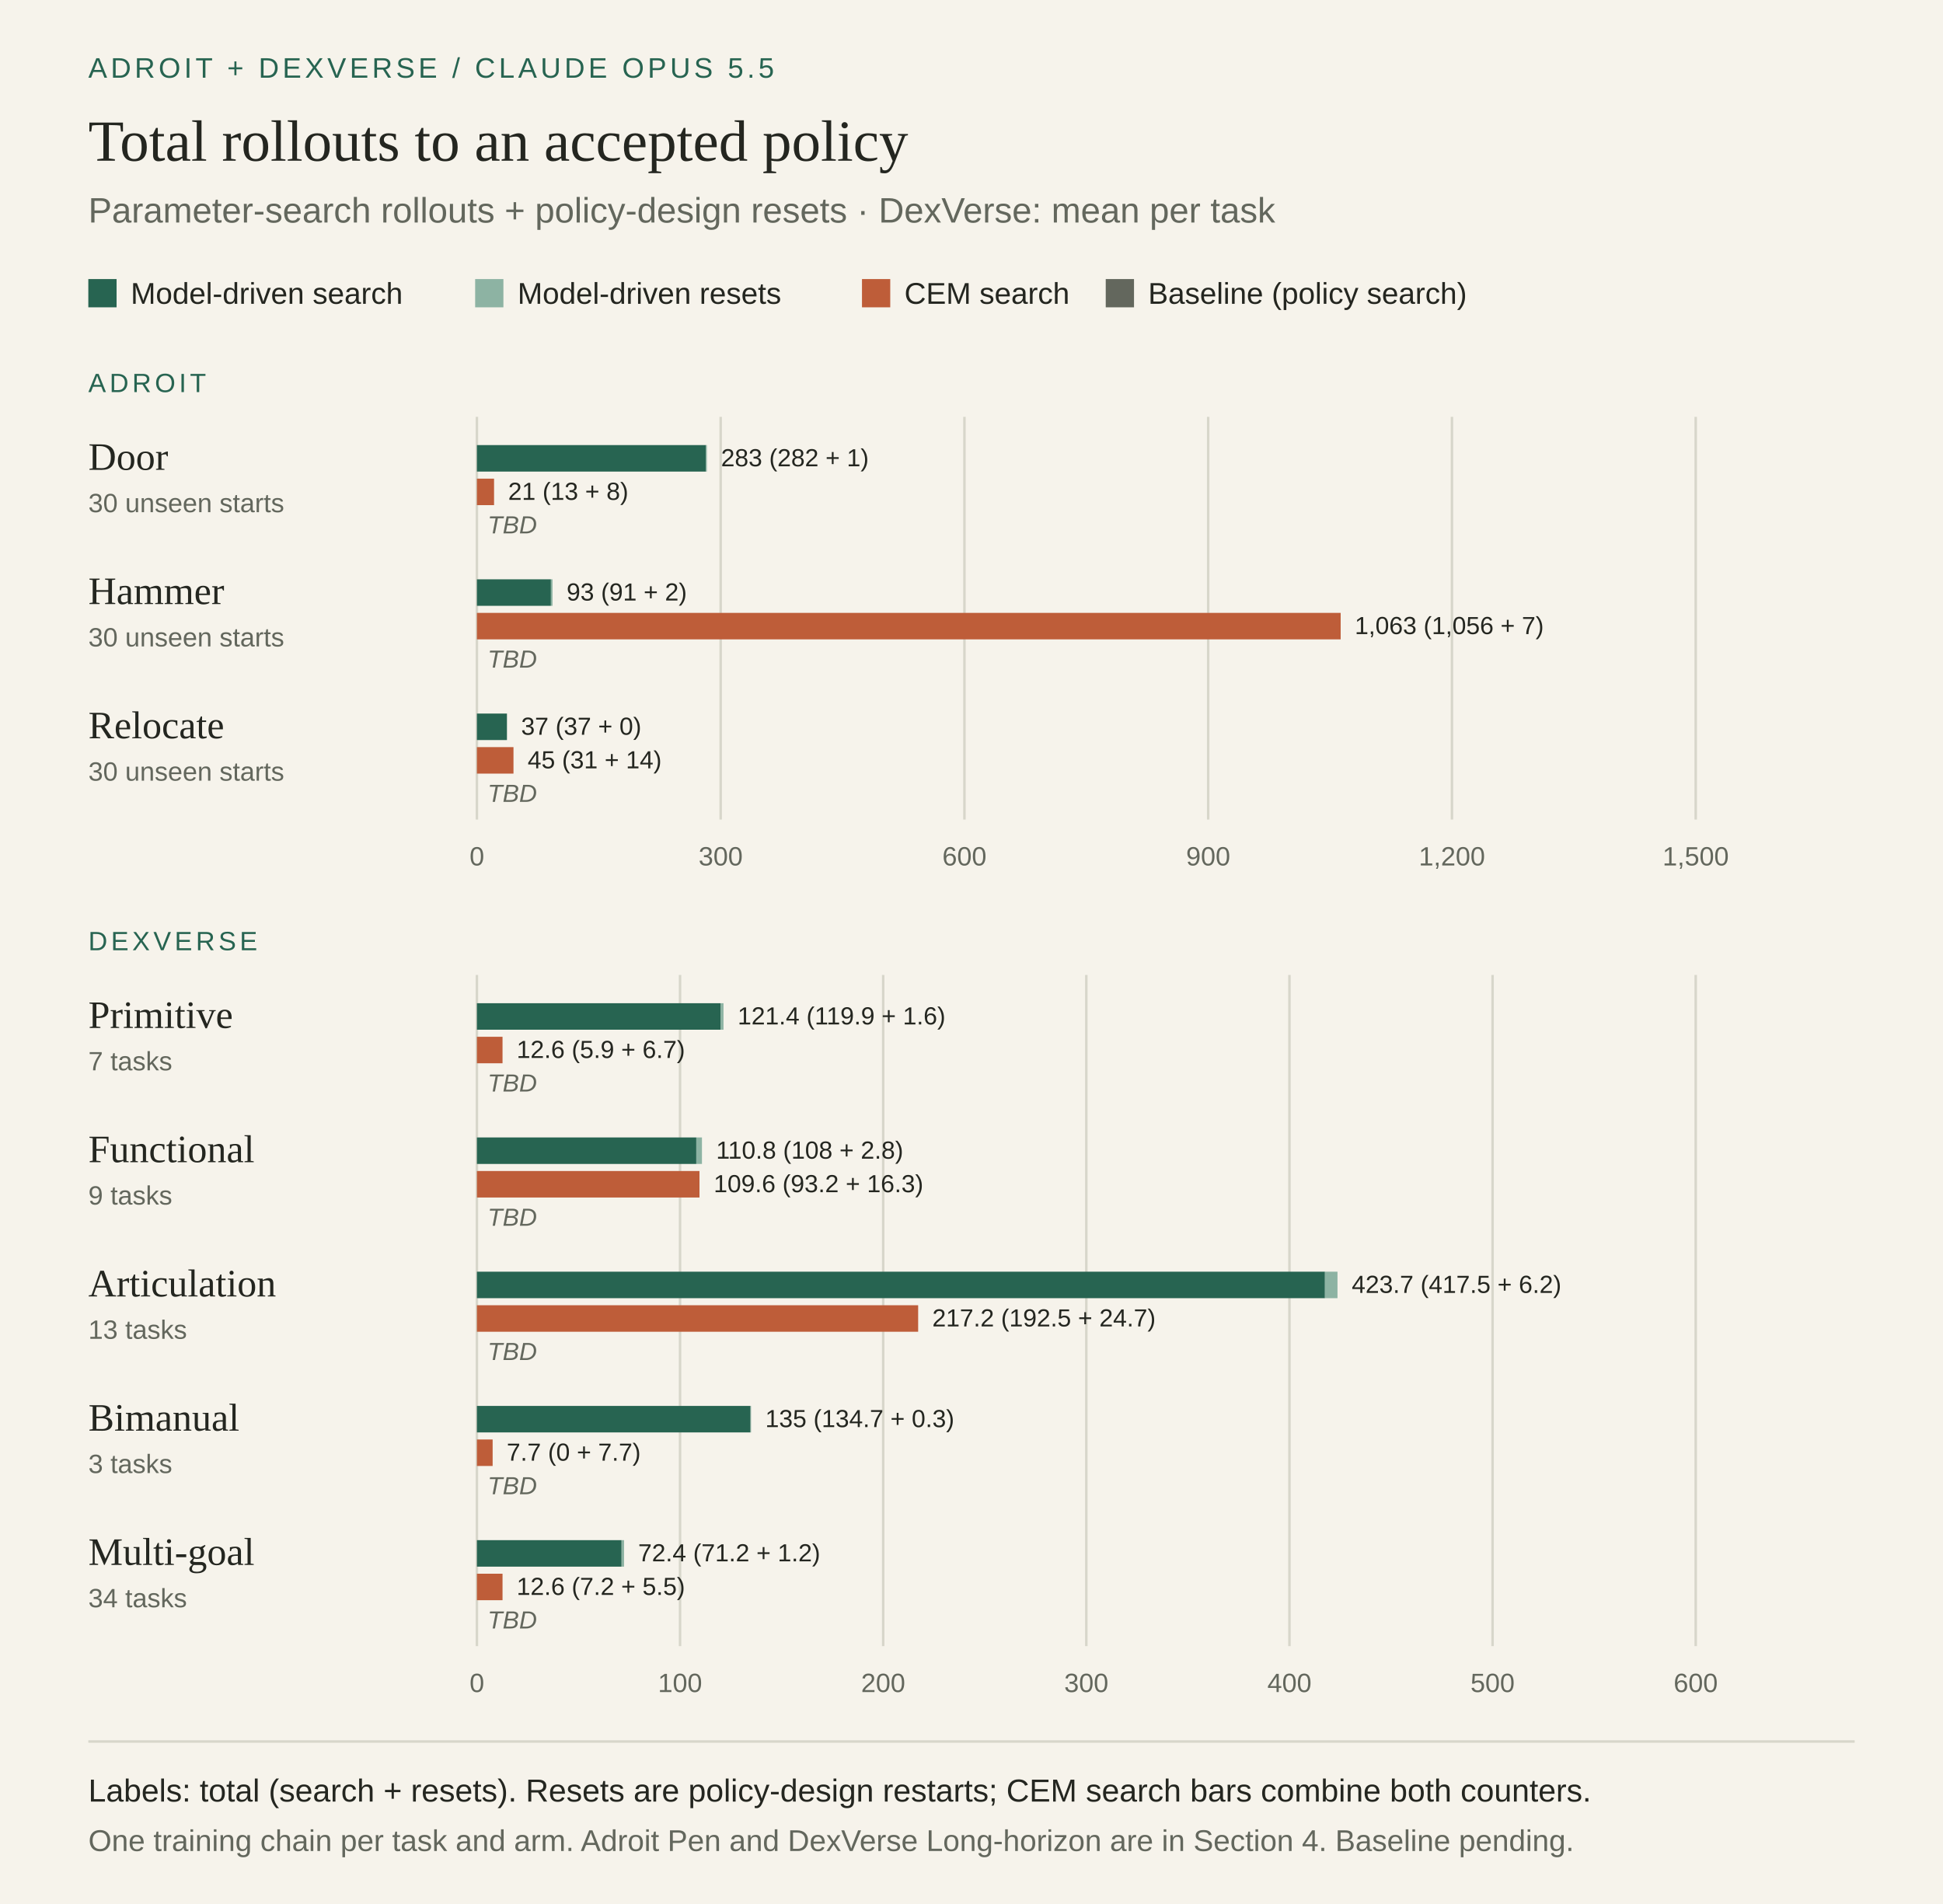
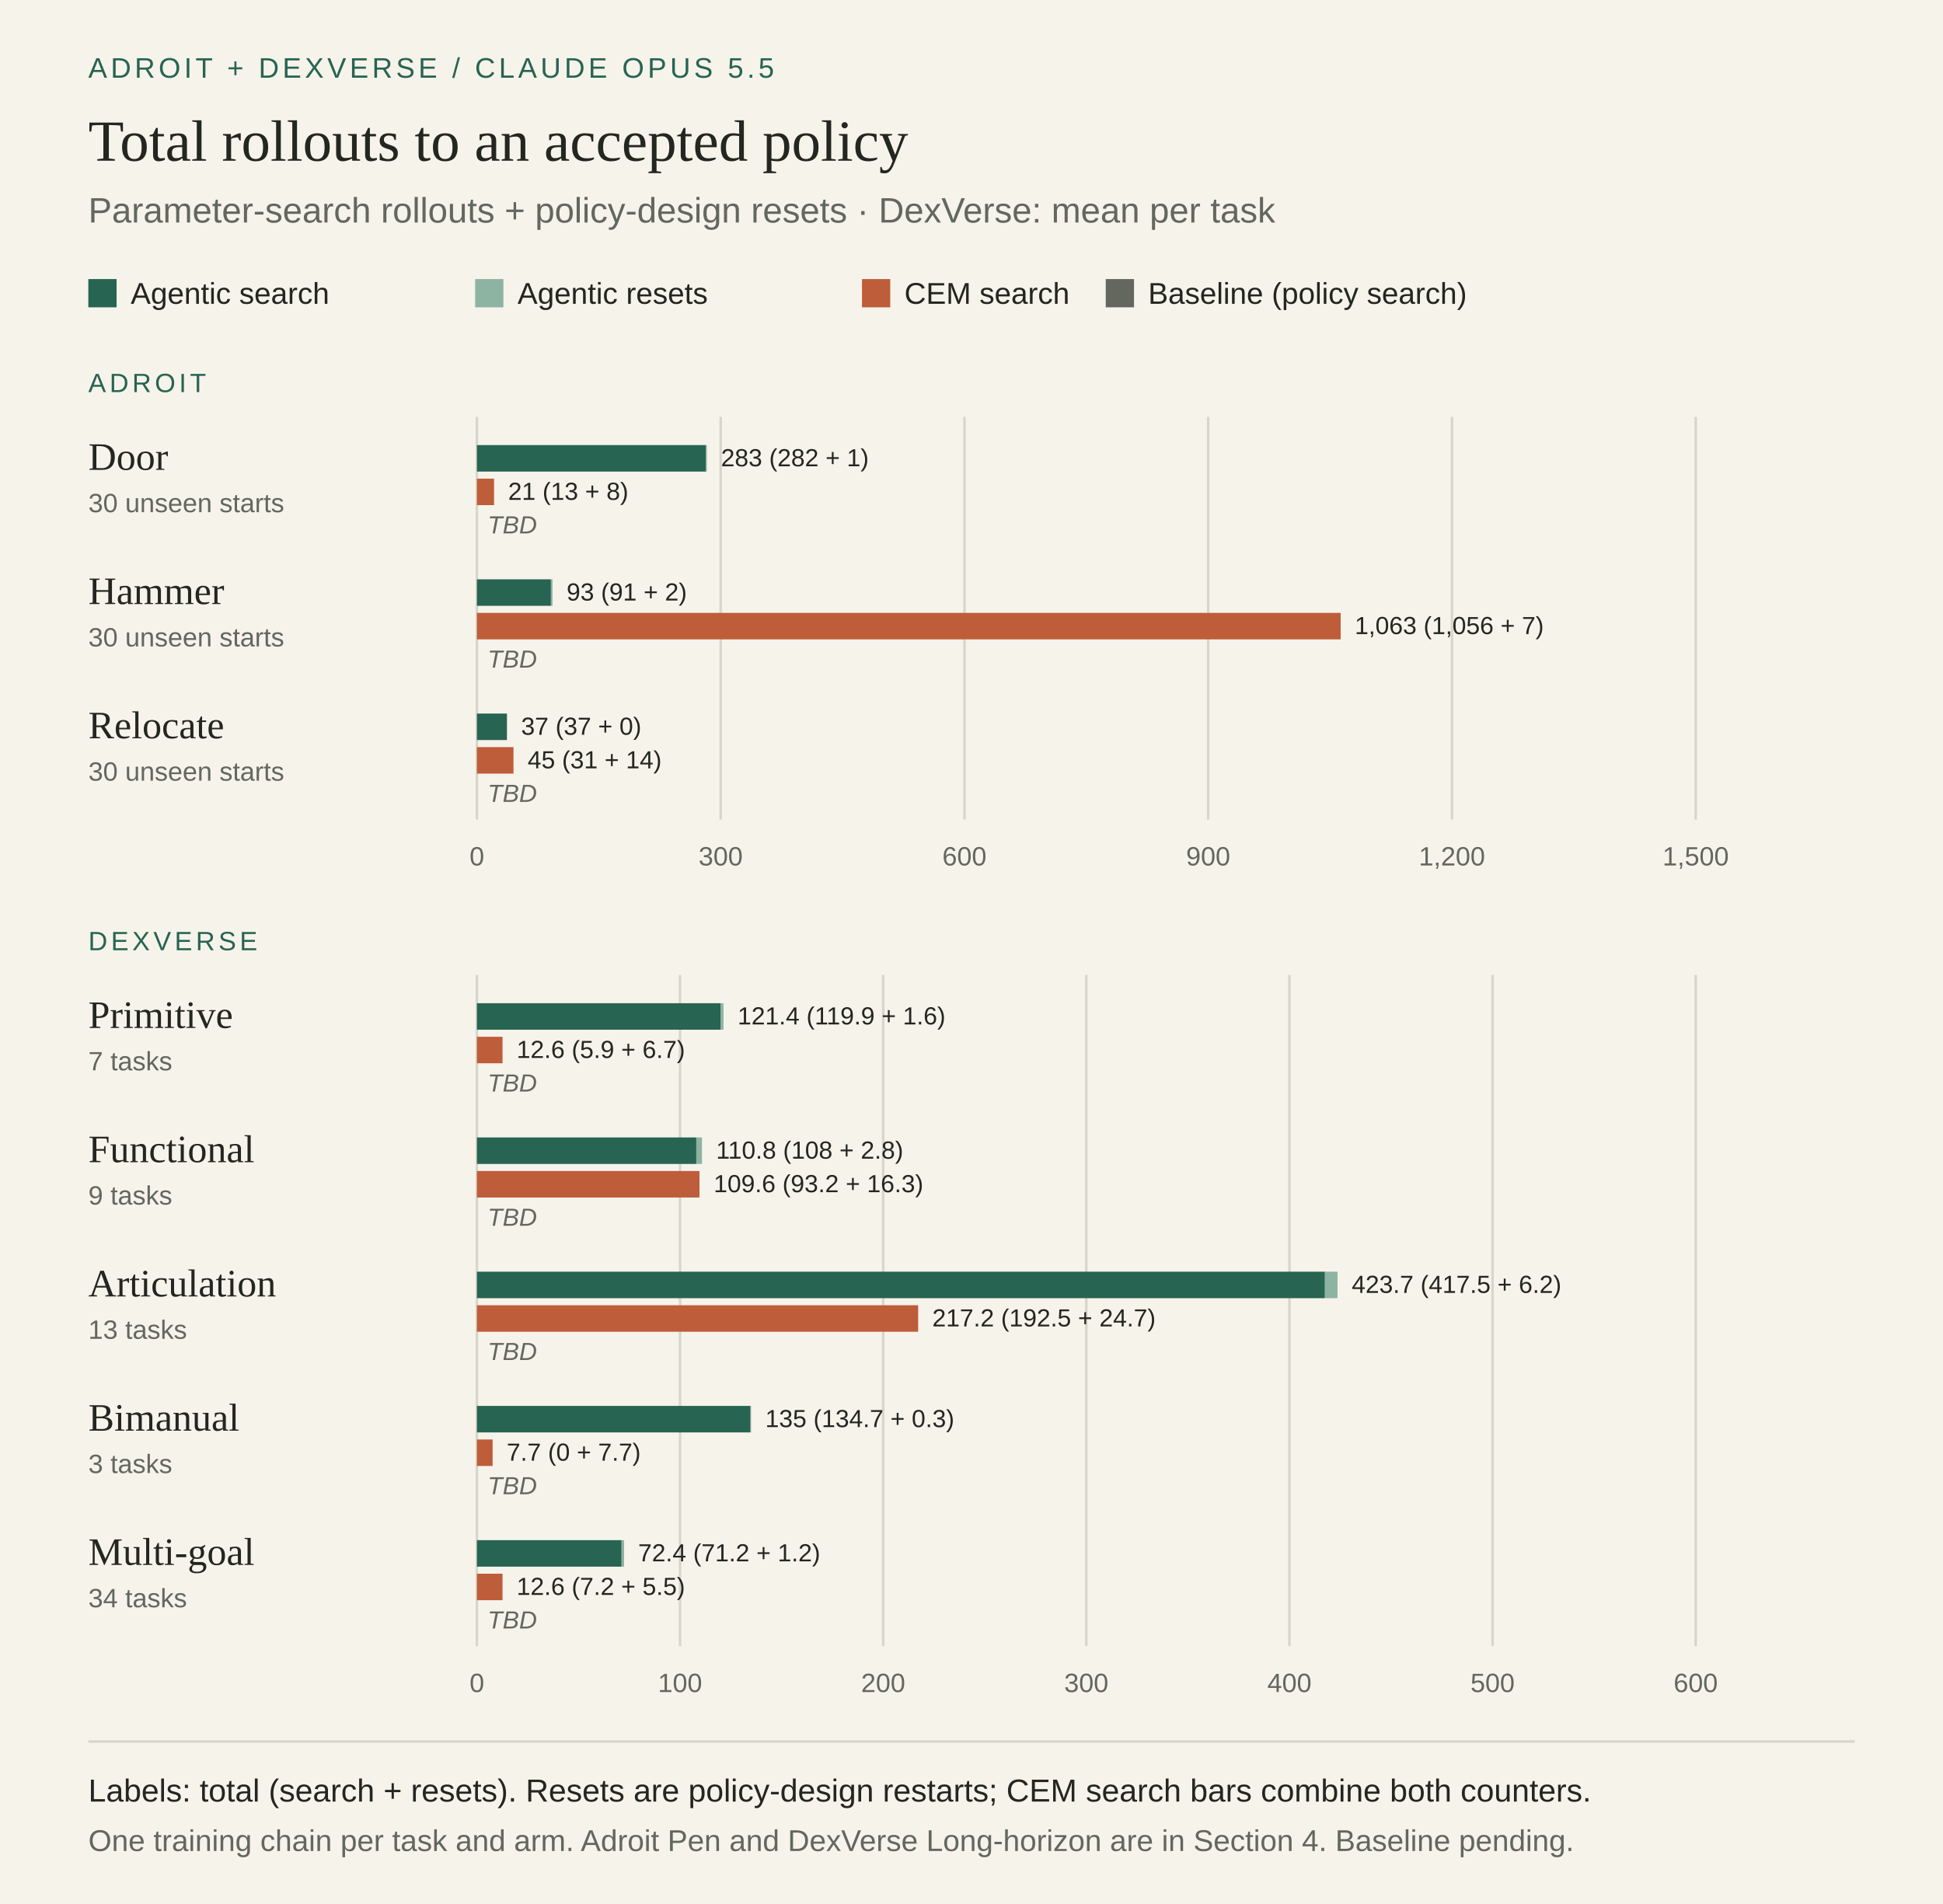
<svg xmlns="http://www.w3.org/2000/svg" width="1100" height="1078" viewBox="0 0 1100 1078" role="img" aria-labelledby="figure-title figure-desc">
  <defs>
    <marker id="arrow" markerWidth="8" markerHeight="8" refX="7" refY="4" orient="auto" markerUnits="userSpaceOnUse">
      <path d="M 0 0 L 8 4 L 0 8 Z" fill="#276451" />
    </marker>
  </defs>
  <rect width="1100" height="1078" fill="#f6f3eb" />
  <text x="50" y="44" font-family="Arial, Helvetica, sans-serif" font-size="16" fill="#276451" text-anchor="start" letter-spacing="2">ADROIT + DEXVERSE  /  CLAUDE OPUS 5.5</text>
  <text x="50" y="91" font-family="Georgia, 'Times New Roman', serif" font-size="33" fill="#242620" text-anchor="start">Total rollouts to an accepted policy</text>
  <text x="50" y="126" font-family="Arial, Helvetica, sans-serif" font-size="20" fill="#63675d" text-anchor="start">Parameter-search rollouts + policy-design resets · DexVerse: mean per task</text>
  <rect x="50" y="158" width="16" height="16" fill="#276451" />
-   <text x="74" y="172" font-family="Arial, Helvetica, sans-serif" font-size="17" fill="#242620" text-anchor="start">Model-driven search</text>
+   <text x="74" y="172" font-family="Arial, Helvetica, sans-serif" font-size="17" fill="#242620" text-anchor="start">Agentic search</text>
  <rect x="269" y="158" width="16" height="16" fill="#8db3a3" />
-   <text x="293" y="172" font-family="Arial, Helvetica, sans-serif" font-size="17" fill="#242620" text-anchor="start">Model-driven resets</text>
+   <text x="293" y="172" font-family="Arial, Helvetica, sans-serif" font-size="17" fill="#242620" text-anchor="start">Agentic resets</text>
  <rect x="488" y="158" width="16" height="16" fill="#be5d39" />
  <text x="512" y="172" font-family="Arial, Helvetica, sans-serif" font-size="17" fill="#242620" text-anchor="start">CEM search</text>
  <rect x="626" y="158" width="16" height="16" fill="#63675d" />
  <text x="650" y="172" font-family="Arial, Helvetica, sans-serif" font-size="17" fill="#242620" text-anchor="start">Baseline (policy search)</text>
  <text x="50" y="222" font-family="Arial, Helvetica, sans-serif" font-size="15" fill="#276451" text-anchor="start" letter-spacing="2">ADROIT</text>
  <line x1="270.0" y1="236" x2="270.0" y2="464" stroke="#d7d6ca" stroke-width="1.4" />
  <text x="270.0" y="490" font-family="Arial, Helvetica, sans-serif" font-size="15" fill="#63675d" text-anchor="middle">0</text>
  <line x1="408.0" y1="236" x2="408.0" y2="464" stroke="#d7d6ca" stroke-width="1.4" />
  <text x="408.0" y="490" font-family="Arial, Helvetica, sans-serif" font-size="15" fill="#63675d" text-anchor="middle">300</text>
  <line x1="546.0" y1="236" x2="546.0" y2="464" stroke="#d7d6ca" stroke-width="1.4" />
  <text x="546.0" y="490" font-family="Arial, Helvetica, sans-serif" font-size="15" fill="#63675d" text-anchor="middle">600</text>
  <line x1="684.0" y1="236" x2="684.0" y2="464" stroke="#d7d6ca" stroke-width="1.4" />
  <text x="684.0" y="490" font-family="Arial, Helvetica, sans-serif" font-size="15" fill="#63675d" text-anchor="middle">900</text>
  <line x1="822.0" y1="236" x2="822.0" y2="464" stroke="#d7d6ca" stroke-width="1.4" />
  <text x="822.0" y="490" font-family="Arial, Helvetica, sans-serif" font-size="15" fill="#63675d" text-anchor="middle">1,200</text>
  <line x1="960.0" y1="236" x2="960.0" y2="464" stroke="#d7d6ca" stroke-width="1.4" />
  <text x="960.0" y="490" font-family="Arial, Helvetica, sans-serif" font-size="15" fill="#63675d" text-anchor="middle">1,500</text>
  <text x="50" y="266" font-family="Georgia, 'Times New Roman', serif" font-size="22" fill="#242620" text-anchor="start">Door</text>
  <text x="50" y="290" font-family="Arial, Helvetica, sans-serif" font-size="15" fill="#63675d" text-anchor="start">30 unseen starts</text>
  <rect x="270" y="252" width="129.7" height="15" fill="#276451" />
  <rect x="399.7" y="252" width="0.5" height="15" fill="#8db3a3" />
  <text x="408.18" y="264" font-family="Arial, Helvetica, sans-serif" font-size="14" fill="#242620" text-anchor="start">283  (282 + 1)</text>
  <rect x="270" y="271" width="9.7" height="15" fill="#be5d39" />
  <text x="287.66" y="283" font-family="Arial, Helvetica, sans-serif" font-size="14" fill="#242620" text-anchor="start">21  (13 + 8)</text>
  <text x="276" y="302" font-family="Arial, Helvetica, sans-serif" font-size="14" fill="#63675d" text-anchor="start" font-style="italic">TBD</text>
  <text x="50" y="342" font-family="Georgia, 'Times New Roman', serif" font-size="22" fill="#242620" text-anchor="start">Hammer</text>
  <text x="50" y="366" font-family="Arial, Helvetica, sans-serif" font-size="15" fill="#63675d" text-anchor="start">30 unseen starts</text>
  <rect x="270" y="328" width="41.9" height="15" fill="#276451" />
  <rect x="311.9" y="328" width="0.9" height="15" fill="#8db3a3" />
  <text x="320.78" y="340" font-family="Arial, Helvetica, sans-serif" font-size="14" fill="#242620" text-anchor="start">93  (91 + 2)</text>
  <rect x="270" y="347" width="489.0" height="15" fill="#be5d39" />
  <text x="766.98" y="359" font-family="Arial, Helvetica, sans-serif" font-size="14" fill="#242620" text-anchor="start">1,063  (1,056 + 7)</text>
  <text x="276" y="378" font-family="Arial, Helvetica, sans-serif" font-size="14" fill="#63675d" text-anchor="start" font-style="italic">TBD</text>
  <text x="50" y="418" font-family="Georgia, 'Times New Roman', serif" font-size="22" fill="#242620" text-anchor="start">Relocate</text>
  <text x="50" y="442" font-family="Arial, Helvetica, sans-serif" font-size="15" fill="#63675d" text-anchor="start">30 unseen starts</text>
  <rect x="270" y="404" width="17.0" height="15" fill="#276451" />
  <rect x="287.0" y="404" width="0.0" height="15" fill="#8db3a3" />
  <text x="295.02" y="416" font-family="Arial, Helvetica, sans-serif" font-size="14" fill="#242620" text-anchor="start">37  (37 + 0)</text>
  <rect x="270" y="423" width="20.7" height="15" fill="#be5d39" />
  <text x="298.7" y="435" font-family="Arial, Helvetica, sans-serif" font-size="14" fill="#242620" text-anchor="start">45  (31 + 14)</text>
  <text x="276" y="454" font-family="Arial, Helvetica, sans-serif" font-size="14" fill="#63675d" text-anchor="start" font-style="italic">TBD</text>
  <text x="50" y="538" font-family="Arial, Helvetica, sans-serif" font-size="15" fill="#276451" text-anchor="start" letter-spacing="2">DEXVERSE</text>
  <line x1="270.0" y1="552" x2="270.0" y2="932" stroke="#d7d6ca" stroke-width="1.4" />
  <text x="270.0" y="958" font-family="Arial, Helvetica, sans-serif" font-size="15" fill="#63675d" text-anchor="middle">0</text>
  <line x1="385.0" y1="552" x2="385.0" y2="932" stroke="#d7d6ca" stroke-width="1.4" />
  <text x="385.0" y="958" font-family="Arial, Helvetica, sans-serif" font-size="15" fill="#63675d" text-anchor="middle">100</text>
  <line x1="500.0" y1="552" x2="500.0" y2="932" stroke="#d7d6ca" stroke-width="1.4" />
  <text x="500.0" y="958" font-family="Arial, Helvetica, sans-serif" font-size="15" fill="#63675d" text-anchor="middle">200</text>
  <line x1="615.0" y1="552" x2="615.0" y2="932" stroke="#d7d6ca" stroke-width="1.4" />
  <text x="615.0" y="958" font-family="Arial, Helvetica, sans-serif" font-size="15" fill="#63675d" text-anchor="middle">300</text>
  <line x1="730.0" y1="552" x2="730.0" y2="932" stroke="#d7d6ca" stroke-width="1.4" />
  <text x="730.0" y="958" font-family="Arial, Helvetica, sans-serif" font-size="15" fill="#63675d" text-anchor="middle">400</text>
  <line x1="845.0" y1="552" x2="845.0" y2="932" stroke="#d7d6ca" stroke-width="1.4" />
  <text x="845.0" y="958" font-family="Arial, Helvetica, sans-serif" font-size="15" fill="#63675d" text-anchor="middle">500</text>
  <line x1="960.0" y1="552" x2="960.0" y2="932" stroke="#d7d6ca" stroke-width="1.4" />
  <text x="960.0" y="958" font-family="Arial, Helvetica, sans-serif" font-size="15" fill="#63675d" text-anchor="middle">600</text>
  <text x="50" y="582" font-family="Georgia, 'Times New Roman', serif" font-size="22" fill="#242620" text-anchor="start">Primitive</text>
  <text x="50" y="606" font-family="Arial, Helvetica, sans-serif" font-size="15" fill="#63675d" text-anchor="start">7 tasks</text>
  <rect x="270" y="568" width="137.9" height="15" fill="#276451" />
  <rect x="407.9" y="568" width="1.7" height="15" fill="#8db3a3" />
  <text x="417.61" y="580" font-family="Arial, Helvetica, sans-serif" font-size="14" fill="#242620" text-anchor="start">121.4  (119.9 + 1.6)</text>
  <rect x="270" y="587" width="14.5" height="15" fill="#be5d39" />
  <text x="292.49" y="599" font-family="Arial, Helvetica, sans-serif" font-size="14" fill="#242620" text-anchor="start">12.6  (5.9 + 6.7)</text>
  <text x="276" y="618" font-family="Arial, Helvetica, sans-serif" font-size="14" fill="#63675d" text-anchor="start" font-style="italic">TBD</text>
  <text x="50" y="658" font-family="Georgia, 'Times New Roman', serif" font-size="22" fill="#242620" text-anchor="start">Functional</text>
  <text x="50" y="682" font-family="Arial, Helvetica, sans-serif" font-size="15" fill="#63675d" text-anchor="start">9 tasks</text>
  <rect x="270" y="644" width="124.2" height="15" fill="#276451" />
  <rect x="394.2" y="644" width="3.2" height="15" fill="#8db3a3" />
  <text x="405.42" y="656" font-family="Arial, Helvetica, sans-serif" font-size="14" fill="#242620" text-anchor="start">110.8  (108 + 2.8)</text>
  <rect x="270" y="663" width="126.0" height="15" fill="#be5d39" />
  <text x="404.04" y="675" font-family="Arial, Helvetica, sans-serif" font-size="14" fill="#242620" text-anchor="start">109.6  (93.2 + 16.3)</text>
  <text x="276" y="694" font-family="Arial, Helvetica, sans-serif" font-size="14" fill="#63675d" text-anchor="start" font-style="italic">TBD</text>
  <text x="50" y="734" font-family="Georgia, 'Times New Roman', serif" font-size="22" fill="#242620" text-anchor="start">Articulation</text>
  <text x="50" y="758" font-family="Arial, Helvetica, sans-serif" font-size="15" fill="#63675d" text-anchor="start">13 tasks</text>
  <rect x="270" y="720" width="480.1" height="15" fill="#276451" />
  <rect x="750.1" y="720" width="7.1" height="15" fill="#8db3a3" />
  <text x="765.255" y="732" font-family="Arial, Helvetica, sans-serif" font-size="14" fill="#242620" text-anchor="start">423.7  (417.5 + 6.2)</text>
  <rect x="270" y="739" width="249.8" height="15" fill="#be5d39" />
  <text x="527.78" y="751" font-family="Arial, Helvetica, sans-serif" font-size="14" fill="#242620" text-anchor="start">217.2  (192.5 + 24.7)</text>
  <text x="276" y="770" font-family="Arial, Helvetica, sans-serif" font-size="14" fill="#63675d" text-anchor="start" font-style="italic">TBD</text>
  <text x="50" y="810" font-family="Georgia, 'Times New Roman', serif" font-size="22" fill="#242620" text-anchor="start">Bimanual</text>
  <text x="50" y="834" font-family="Arial, Helvetica, sans-serif" font-size="15" fill="#63675d" text-anchor="start">3 tasks</text>
  <rect x="270" y="796" width="154.9" height="15" fill="#276451" />
  <rect x="424.9" y="796" width="0.3" height="15" fill="#8db3a3" />
  <text x="433.25" y="808" font-family="Arial, Helvetica, sans-serif" font-size="14" fill="#242620" text-anchor="start">135  (134.7 + 0.3)</text>
  <rect x="270" y="815" width="8.9" height="15" fill="#be5d39" />
  <text x="286.855" y="827" font-family="Arial, Helvetica, sans-serif" font-size="14" fill="#242620" text-anchor="start">7.7  (0 + 7.7)</text>
  <text x="276" y="846" font-family="Arial, Helvetica, sans-serif" font-size="14" fill="#63675d" text-anchor="start" font-style="italic">TBD</text>
  <text x="50" y="886" font-family="Georgia, 'Times New Roman', serif" font-size="22" fill="#242620" text-anchor="start">Multi-goal</text>
  <text x="50" y="910" font-family="Arial, Helvetica, sans-serif" font-size="15" fill="#63675d" text-anchor="start">34 tasks</text>
  <rect x="270" y="872" width="81.9" height="15" fill="#276451" />
  <rect x="351.9" y="872" width="1.4" height="15" fill="#8db3a3" />
  <text x="361.26" y="884" font-family="Arial, Helvetica, sans-serif" font-size="14" fill="#242620" text-anchor="start">72.4  (71.2 + 1.2)</text>
  <rect x="270" y="891" width="14.5" height="15" fill="#be5d39" />
  <text x="292.49" y="903" font-family="Arial, Helvetica, sans-serif" font-size="14" fill="#242620" text-anchor="start">12.6  (7.2 + 5.5)</text>
  <text x="276" y="922" font-family="Arial, Helvetica, sans-serif" font-size="14" fill="#63675d" text-anchor="start" font-style="italic">TBD</text>
  <line x1="50" y1="986" x2="1050" y2="986" stroke="#d7d6ca" stroke-width="1.4" />
  <text x="50" y="1020" font-family="Arial, Helvetica, sans-serif" font-size="18" fill="#242620" text-anchor="start">Labels: total (search + resets). Resets are policy-design restarts; CEM search bars combine both counters.</text>
  <text x="50" y="1048" font-family="Arial, Helvetica, sans-serif" font-size="17" fill="#63675d" text-anchor="start">One training chain per task and arm. Adroit Pen and DexVerse Long-horizon are in Section 4. Baseline pending.</text>
</svg>
